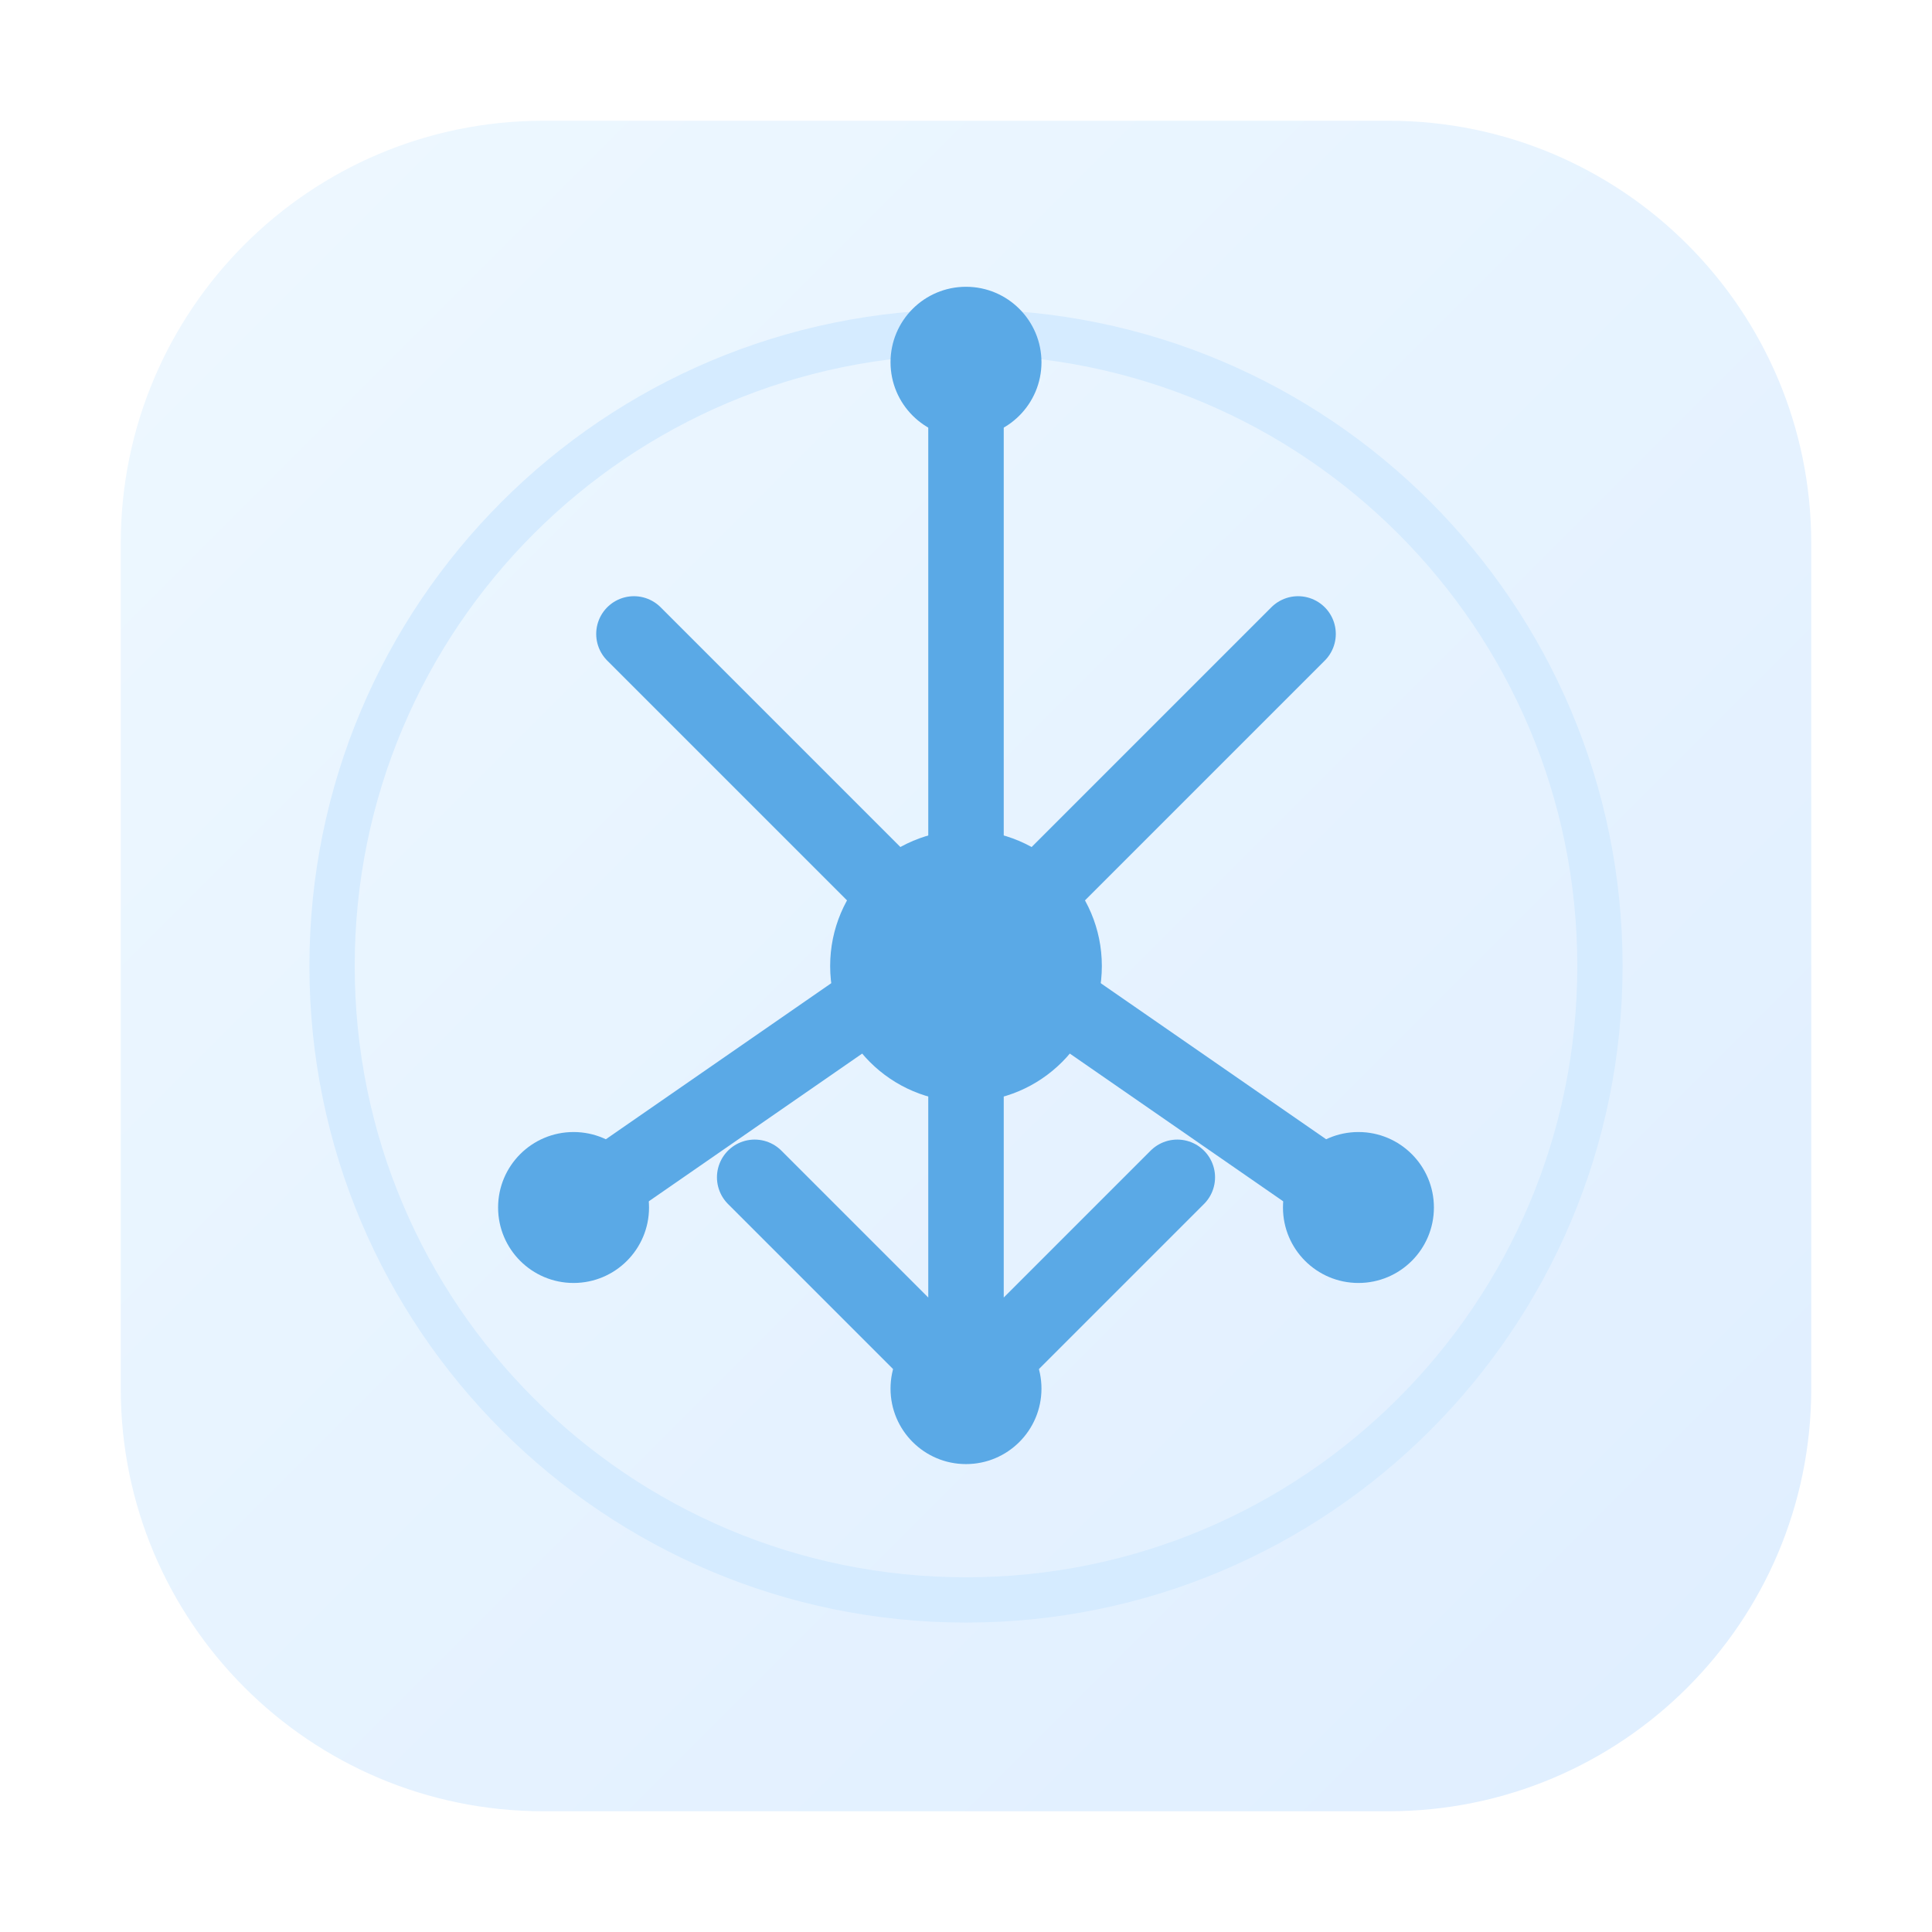
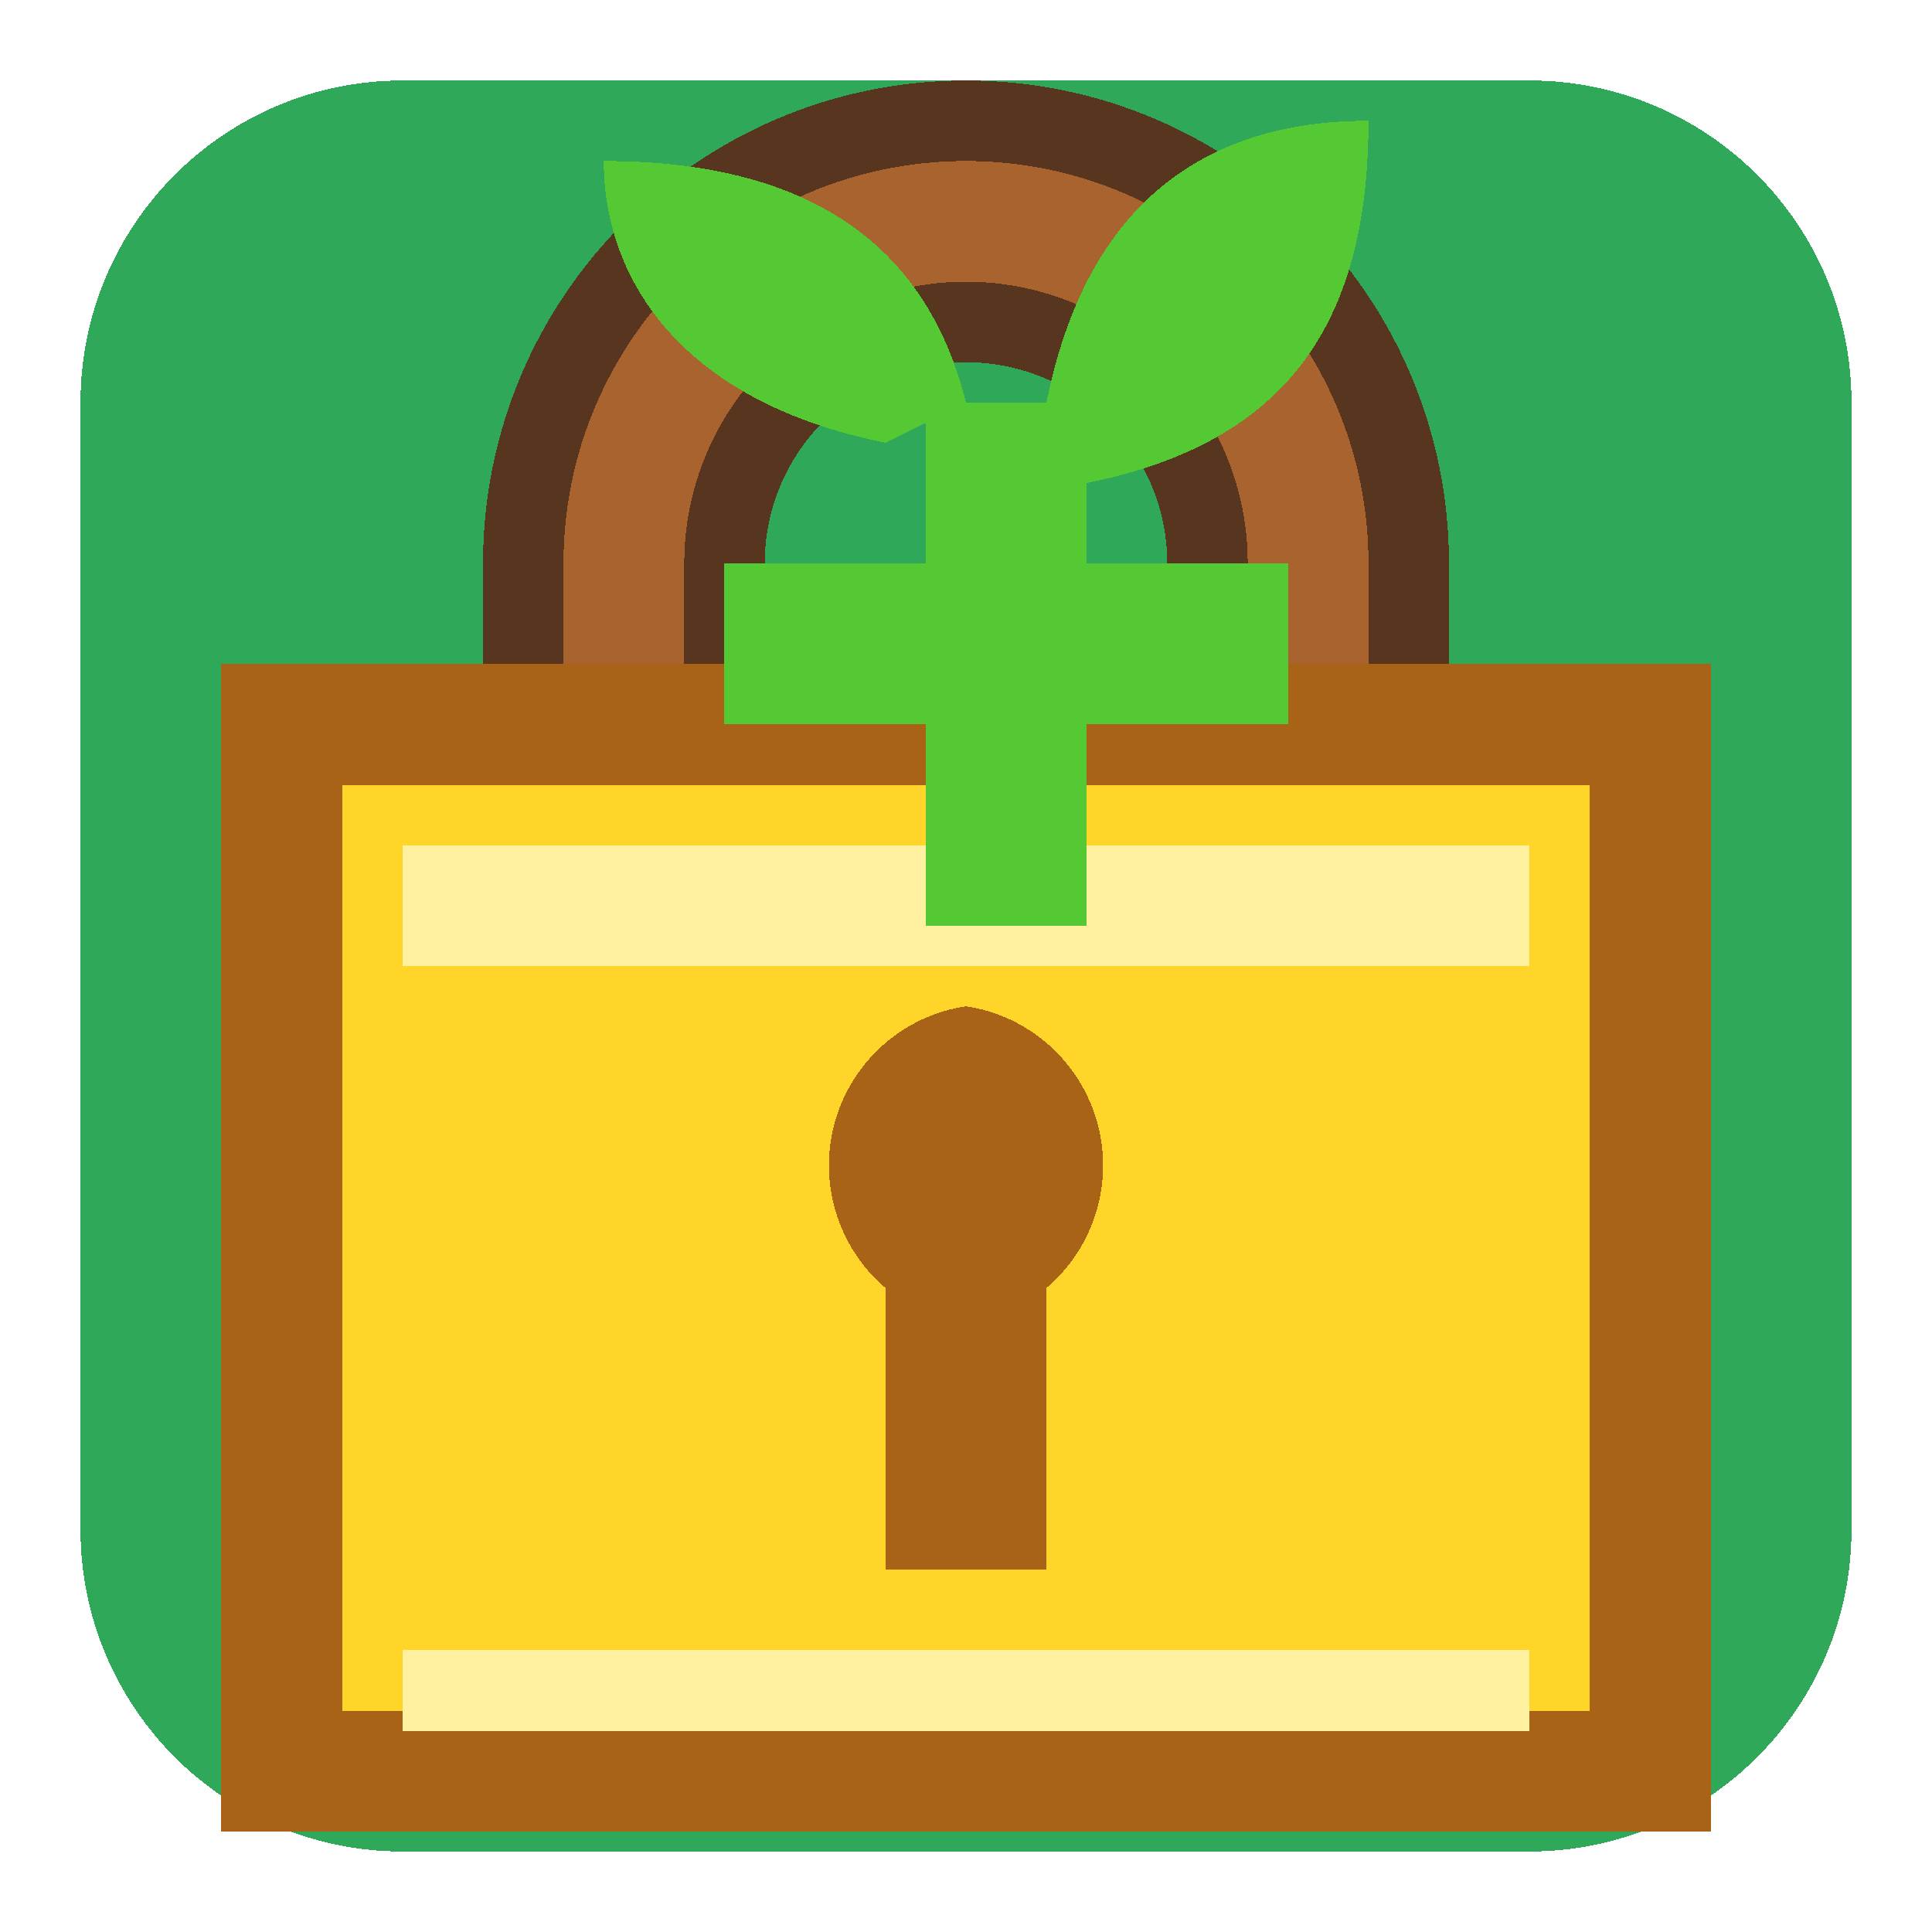
- <svg xmlns="http://www.w3.org/2000/svg" viewBox="0 0 128 128" role="img" aria-label="DataCorePoint logo">
-   <defs>
-     <linearGradient id="bg" x1="0%" x2="100%" y1="0%" y2="100%">
-       <stop offset="0%" stop-color="#eef8ff" />
-       <stop offset="100%" stop-color="#dfeeff" />
-     </linearGradient>
-   </defs>
-   <rect x="8" y="8" width="112" height="112" rx="28" fill="url(#bg)" />
-   <circle cx="64" cy="64" r="42" fill="none" stroke="#d5ebff" stroke-width="3" />
-   <g fill="none" stroke="#5aa9e6" stroke-width="5" stroke-linecap="round" stroke-linejoin="round">
-     <path d="M64 24v38M64 62L38 80M64 62l26 18M42 42l22 22m22-22L64 64M64 64v28m-14-14 14 14 14-14" />
-     <circle cx="64" cy="64" r="9" fill="#5aa9e6" stroke="none" />
-     <circle cx="64" cy="24" r="5" fill="#5aa9e6" stroke="none" />
-     <circle cx="64" cy="92" r="5" fill="#5aa9e6" stroke="none" />
-     <circle cx="38" cy="80" r="5" fill="#5aa9e6" stroke="none" />
-     <circle cx="90" cy="80" r="5" fill="#5aa9e6" stroke="none" />
-   </g>
+ <svg xmlns="http://www.w3.org/2000/svg" viewBox="0 0 48 48" role="img" aria-label="Growthtopia logo" shape-rendering="crispEdges">
+   <rect x="2" y="2" width="44" height="44" rx="8" fill="#30a85a" />
+   <path d="M13 21v-7a11 11 0 0 1 22 0v7h-5v-7a6 6 0 0 0-12 0v7z" fill="#a9632e" stroke="#57351e" stroke-width="2" />
+   <path d="M7 18h34v26H7z" fill="#ffd52a" stroke="#a96316" stroke-width="3" />
+   <path d="M10 21h28v3H10zm0 20h28v2H10z" fill="#fff1a0" />
+   <path d="M24 25a4 4 0 0 0-2 7v7h4v-7a4 4 0 0 0-2-7z" fill="#a96316" />
+   <path d="M23 23v-5h-5v-4h5v-4h4v4h5v4h-5v5zm-1-12c-5-1-7-4-7-7 5 0 8 2 9 6m2 0c1-5 4-7 8-7 0 5-2 8-7 9" fill="#55c934" />
</svg>
